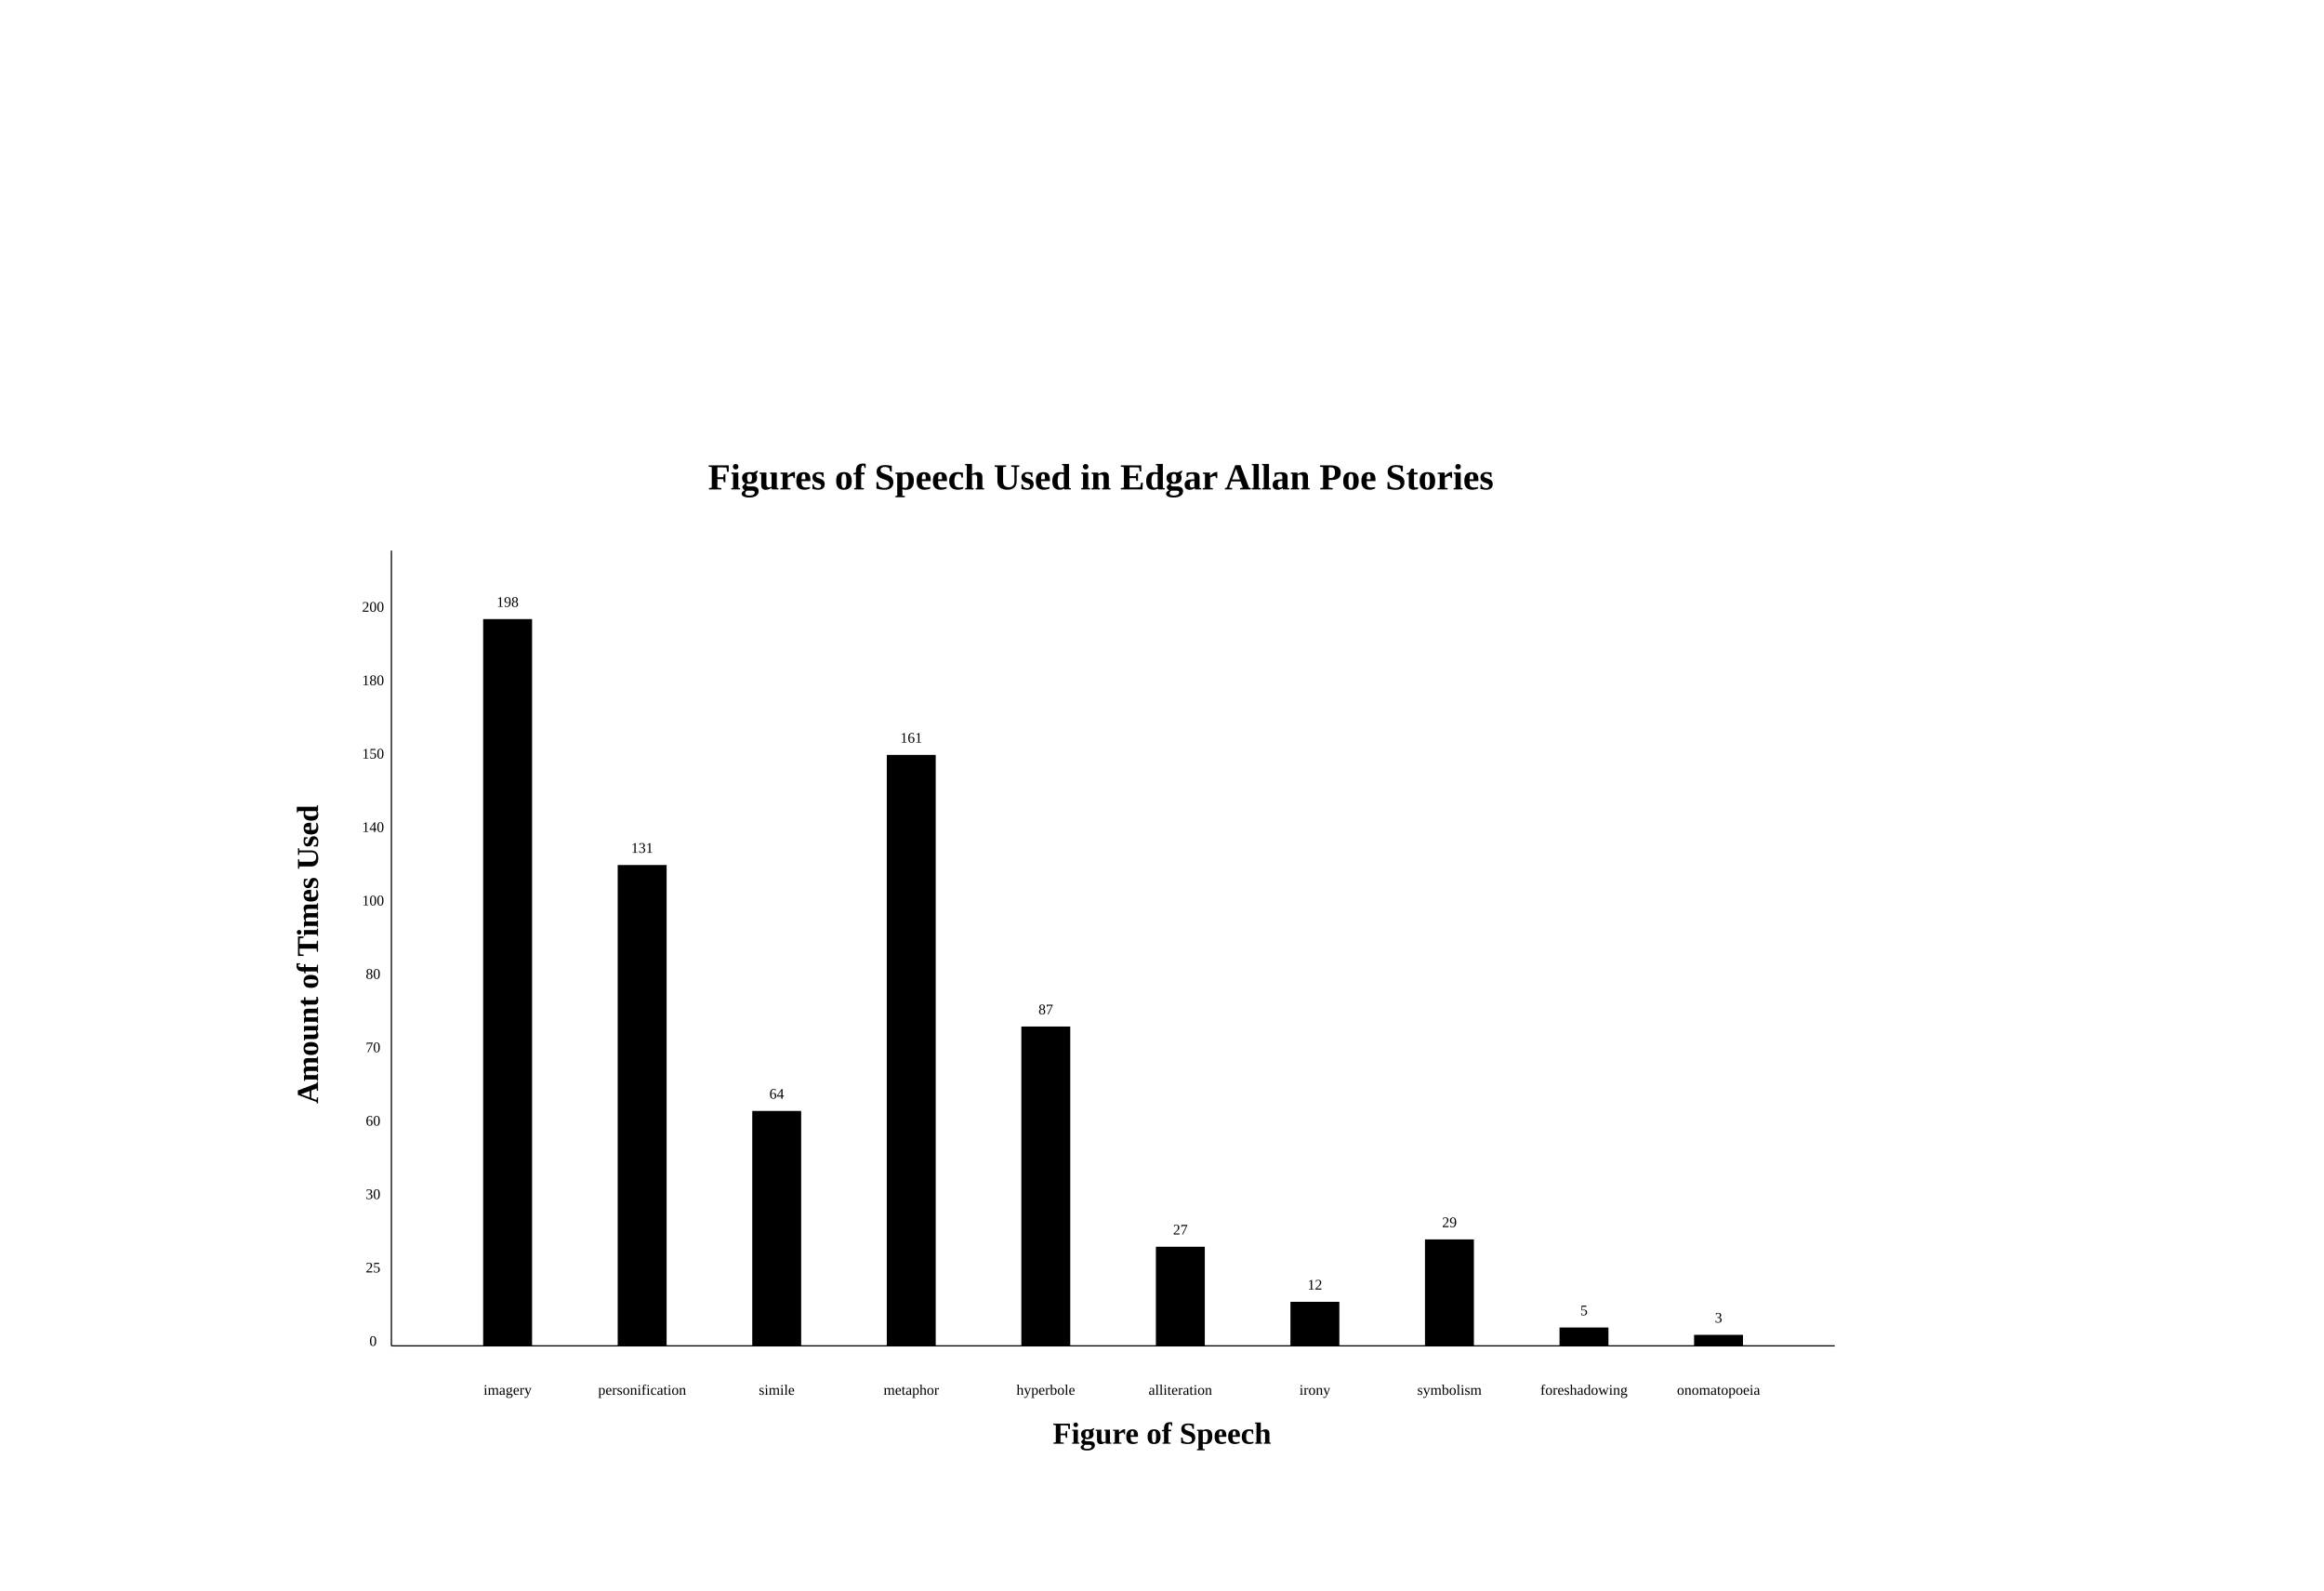
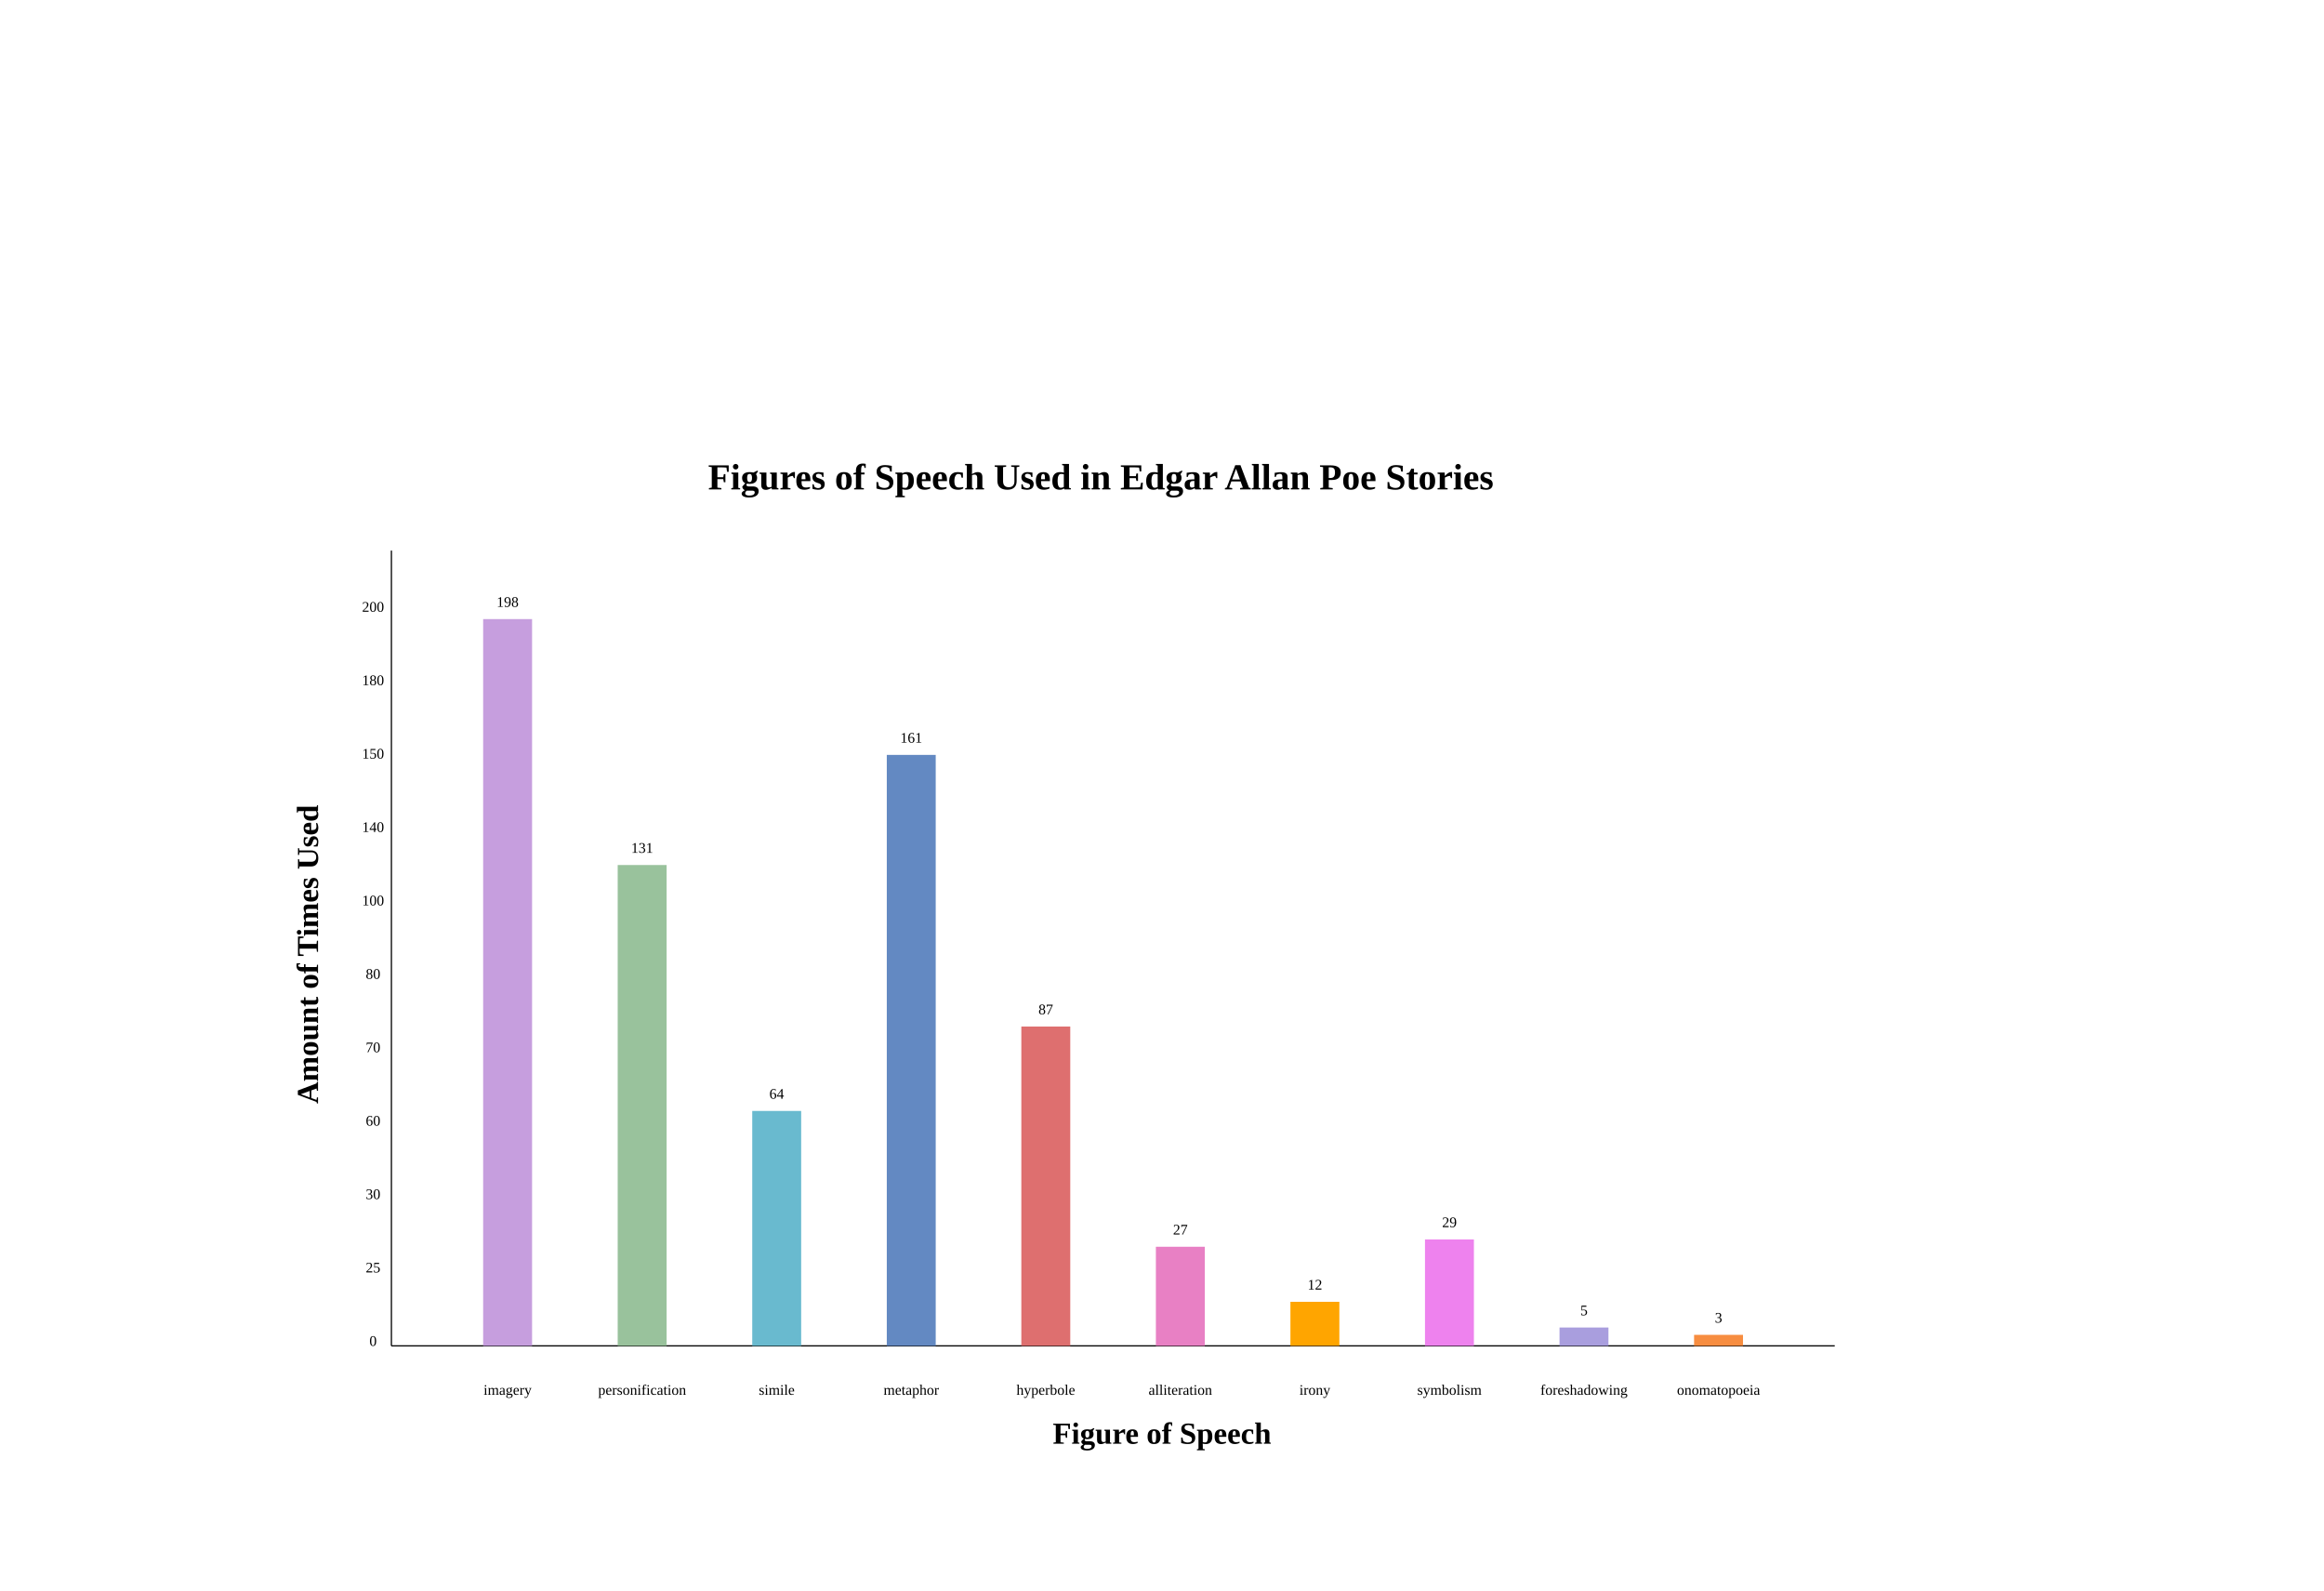
<svg xmlns="http://www.w3.org/2000/svg" width="1900" height="1300">
  <g transform="translate(300, 1100)">
    <text x="600" y="-700" text-anchor="middle" font-size="30" font-weight="bold">Figures of Speech Used in Edgar Allan Poe Stories</text>
    <line x1="20" x2="20" y1="0" y2="-650" stroke="black" stroke-width="1" />
    <line x1="20" x2="1200" y1="0" y2="0" stroke="black" stroke-width="1" />
    <text x="5" y="0" text-anchor="middle">0</text>
    <text x="5" y="-60" text-anchor="middle">25</text>
    <text x="5" y="-120" text-anchor="middle">30</text>
    <text x="5" y="-180" text-anchor="middle">60</text>
    <text x="5" y="-240" text-anchor="middle">70</text>
    <text x="5" y="-300" text-anchor="middle">80</text>
    <text x="5" y="-360" text-anchor="middle">100</text>
    <text x="5" y="-420" text-anchor="middle">140</text>
    <text x="5" y="-480" text-anchor="middle">150</text>
    <text x="5" y="-540" text-anchor="middle">180</text>
    <text x="5" y="-600" text-anchor="middle">200</text>
    <text x="-40" y="-320" text-anchor="middle" font-size="25" transform="rotate(-90 -40,-320)" font-weight="bold">Amount of Times Used</text>
    <text x="650" y="80" text-anchor="middle" font-size="25" font-weight="bold">Figure of Speech</text>
-     <rect x="95" y="-594" width="40" height="594" fill="#" />
+     <rect x="95" y="-594" width="40" height="594" fill="#c69ede" />
    <text x="115" y="-604" text-anchor="middle">198</text>
    <text x="115" y="40" text-anchor="middle">imagery</text>
-     <rect x="205" y="-393" width="40" height="393" fill="#" />
+     <rect x="205" y="-393" width="40" height="393" fill="#99c29c" />
    <text x="225" y="-403" text-anchor="middle">131</text>
    <text x="225" y="40" text-anchor="middle">personification</text>
-     <rect x="315" y="-192" width="40" height="192" fill="#" />
+     <rect x="315" y="-192" width="40" height="192" fill="#69bacf" />
    <text x="335" y="-202" text-anchor="middle">64</text>
    <text x="335" y="40" text-anchor="middle">simile</text>
-     <rect x="425" y="-483" width="40" height="483" fill="#" />
+     <rect x="425" y="-483" width="40" height="483" fill="#6389c2" />
    <text x="445" y="-493" text-anchor="middle">161</text>
    <text x="445" y="40" text-anchor="middle">metaphor</text>
-     <rect x="535" y="-261" width="40" height="261" fill="#" />
+     <rect x="535" y="-261" width="40" height="261" fill="#de6f6f" />
    <text x="555" y="-271" text-anchor="middle">87</text>
    <text x="555" y="40" text-anchor="middle">hyperbole</text>
-     <rect x="645" y="-81" width="40" height="81" fill="#" />
+     <rect x="645" y="-81" width="40" height="81" fill="#e880c4" />
    <text x="665" y="-91" text-anchor="middle">27</text>
    <text x="665" y="40" text-anchor="middle">alliteration</text>
-     <rect x="755" y="-36" width="40" height="36" fill="#" />
+     <rect x="755" y="-36" width="40" height="36" fill="orange" />
    <text x="775" y="-46" text-anchor="middle">12</text>
    <text x="775" y="40" text-anchor="middle">irony</text>
-     <rect x="865" y="-87" width="40" height="87" fill="#" />
+     <rect x="865" y="-87" width="40" height="87" fill="violet" />
    <text x="885" y="-97" text-anchor="middle">29</text>
    <text x="885" y="40" text-anchor="middle">symbolism</text>
-     <rect x="975" y="-15" width="40" height="15" fill="#" />
+     <rect x="975" y="-15" width="40" height="15" fill="#a99ede" />
    <text x="995" y="-25" text-anchor="middle">5</text>
    <text x="995" y="40" text-anchor="middle">foreshadowing</text>
-     <rect x="1085" y="-9" width="40" height="9" fill="#" />
+     <rect x="1085" y="-9" width="40" height="9" fill="#f78d40" />
    <text x="1105" y="-19" text-anchor="middle">3</text>
    <text x="1105" y="40" text-anchor="middle">onomatopoeia</text>
  </g>
</svg>
